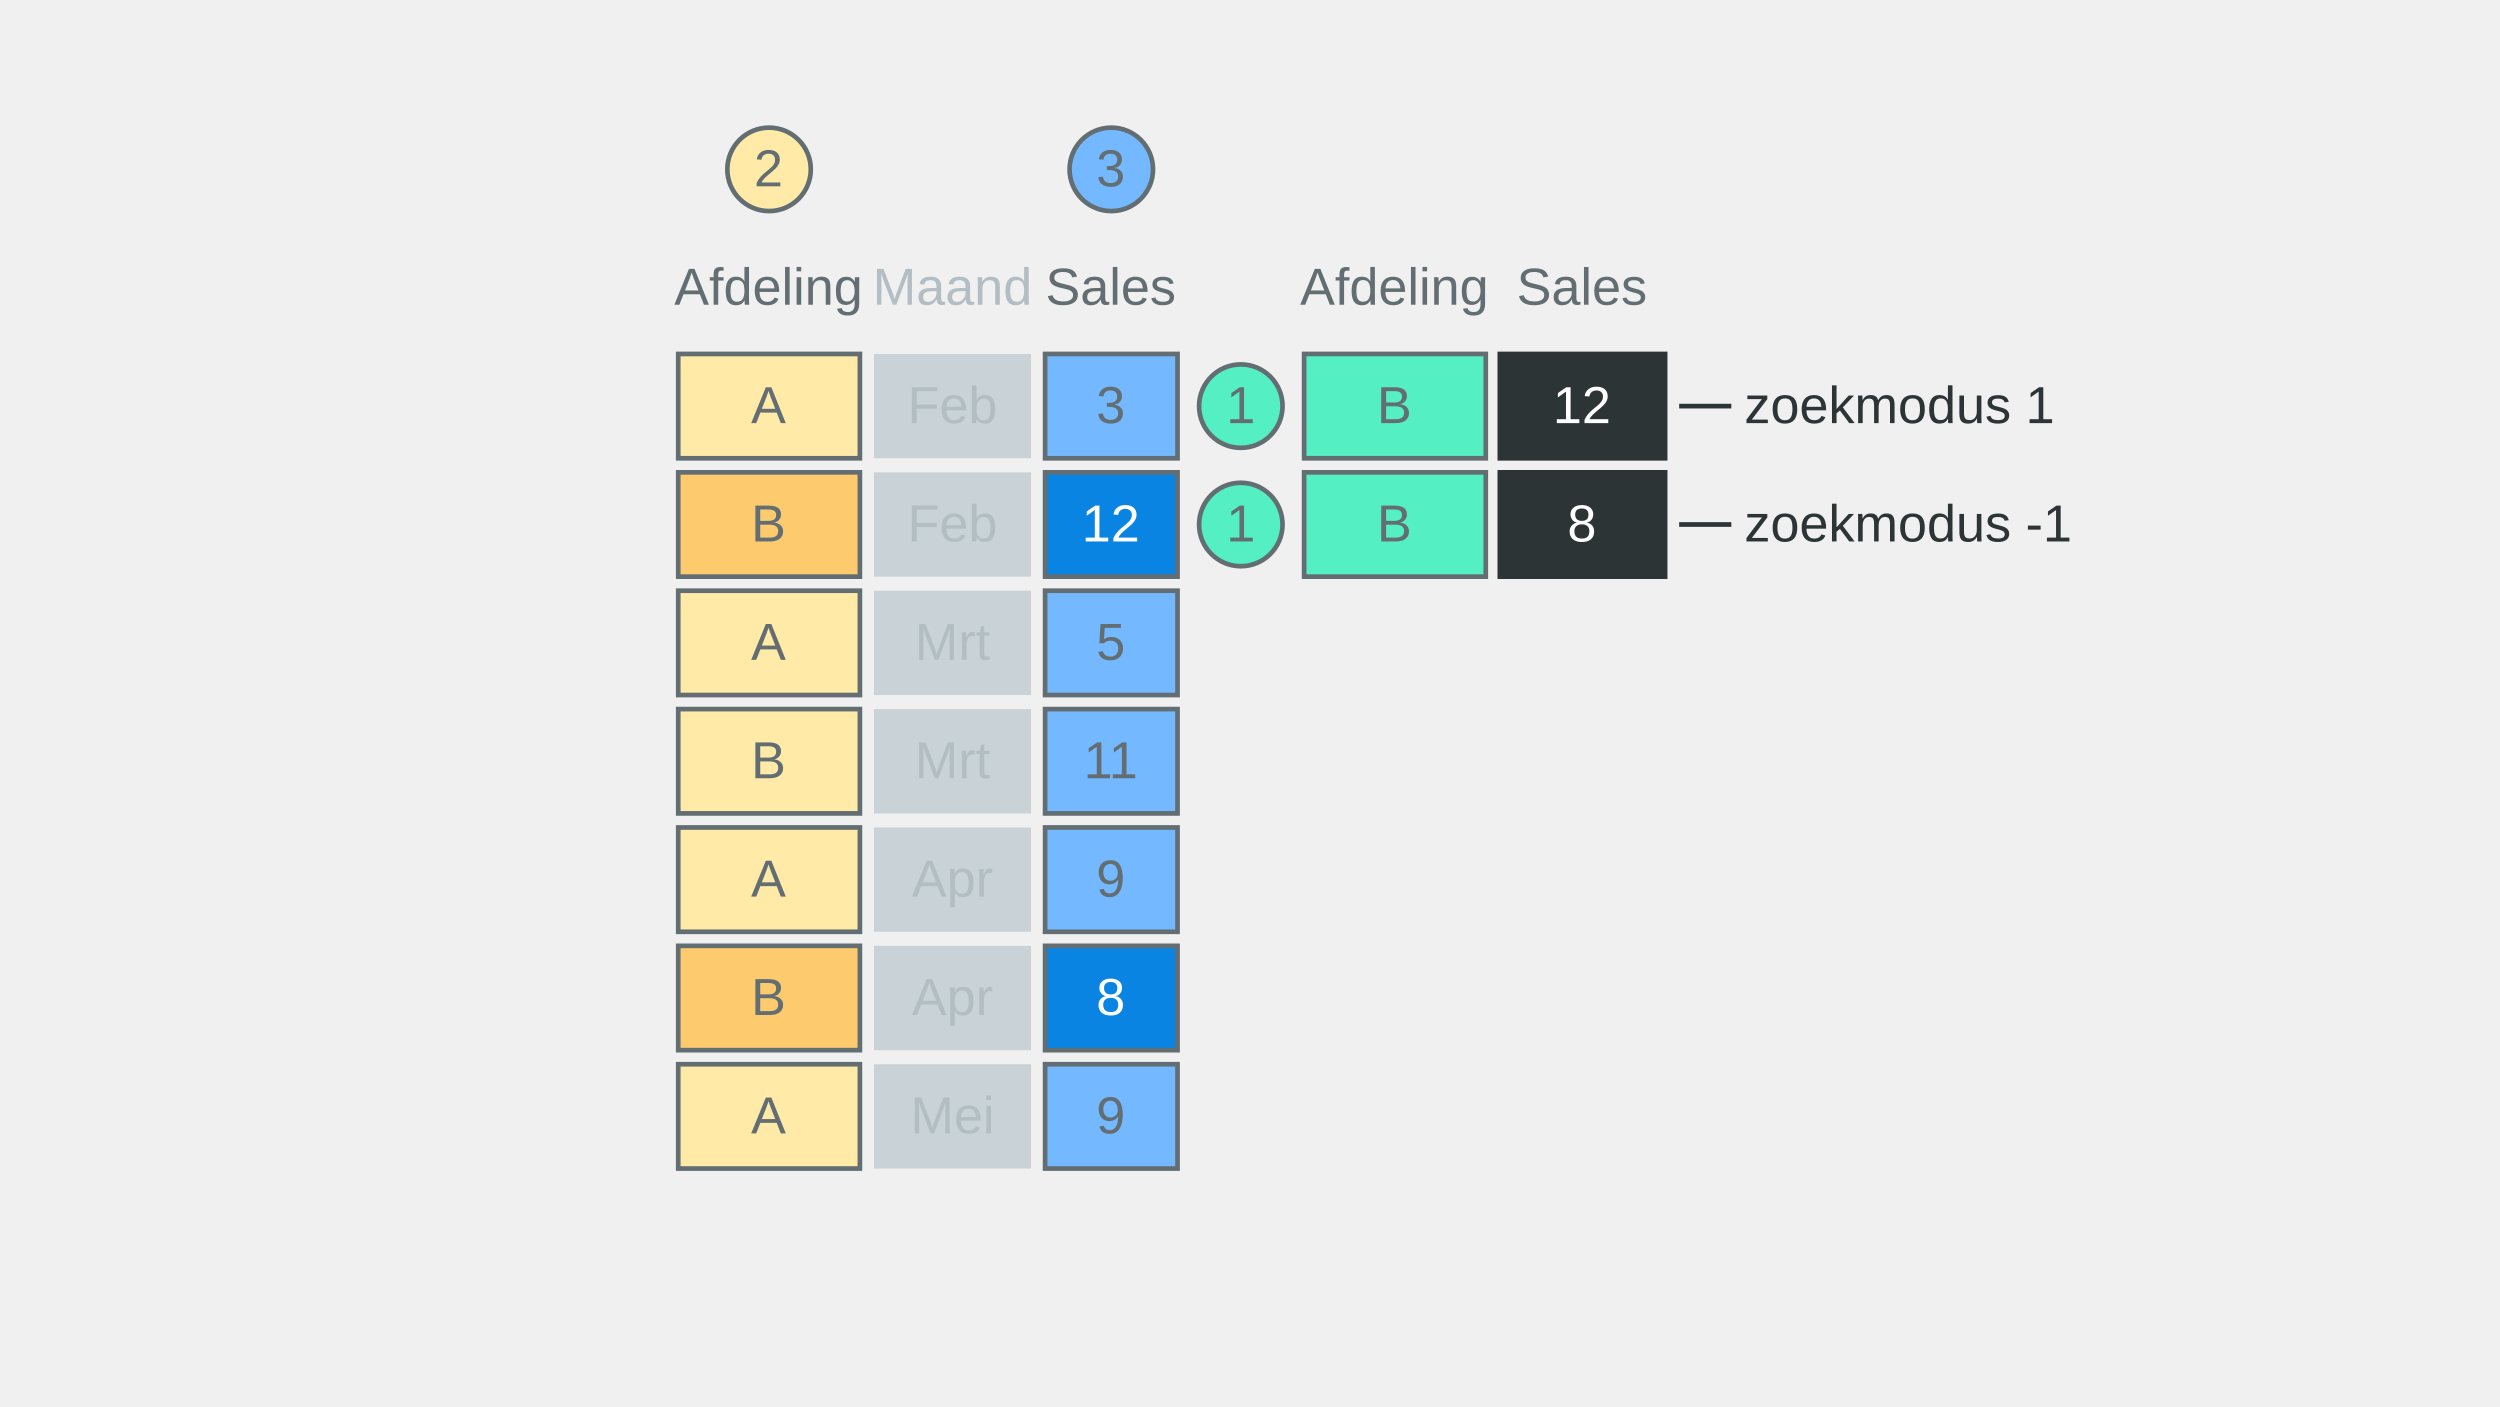
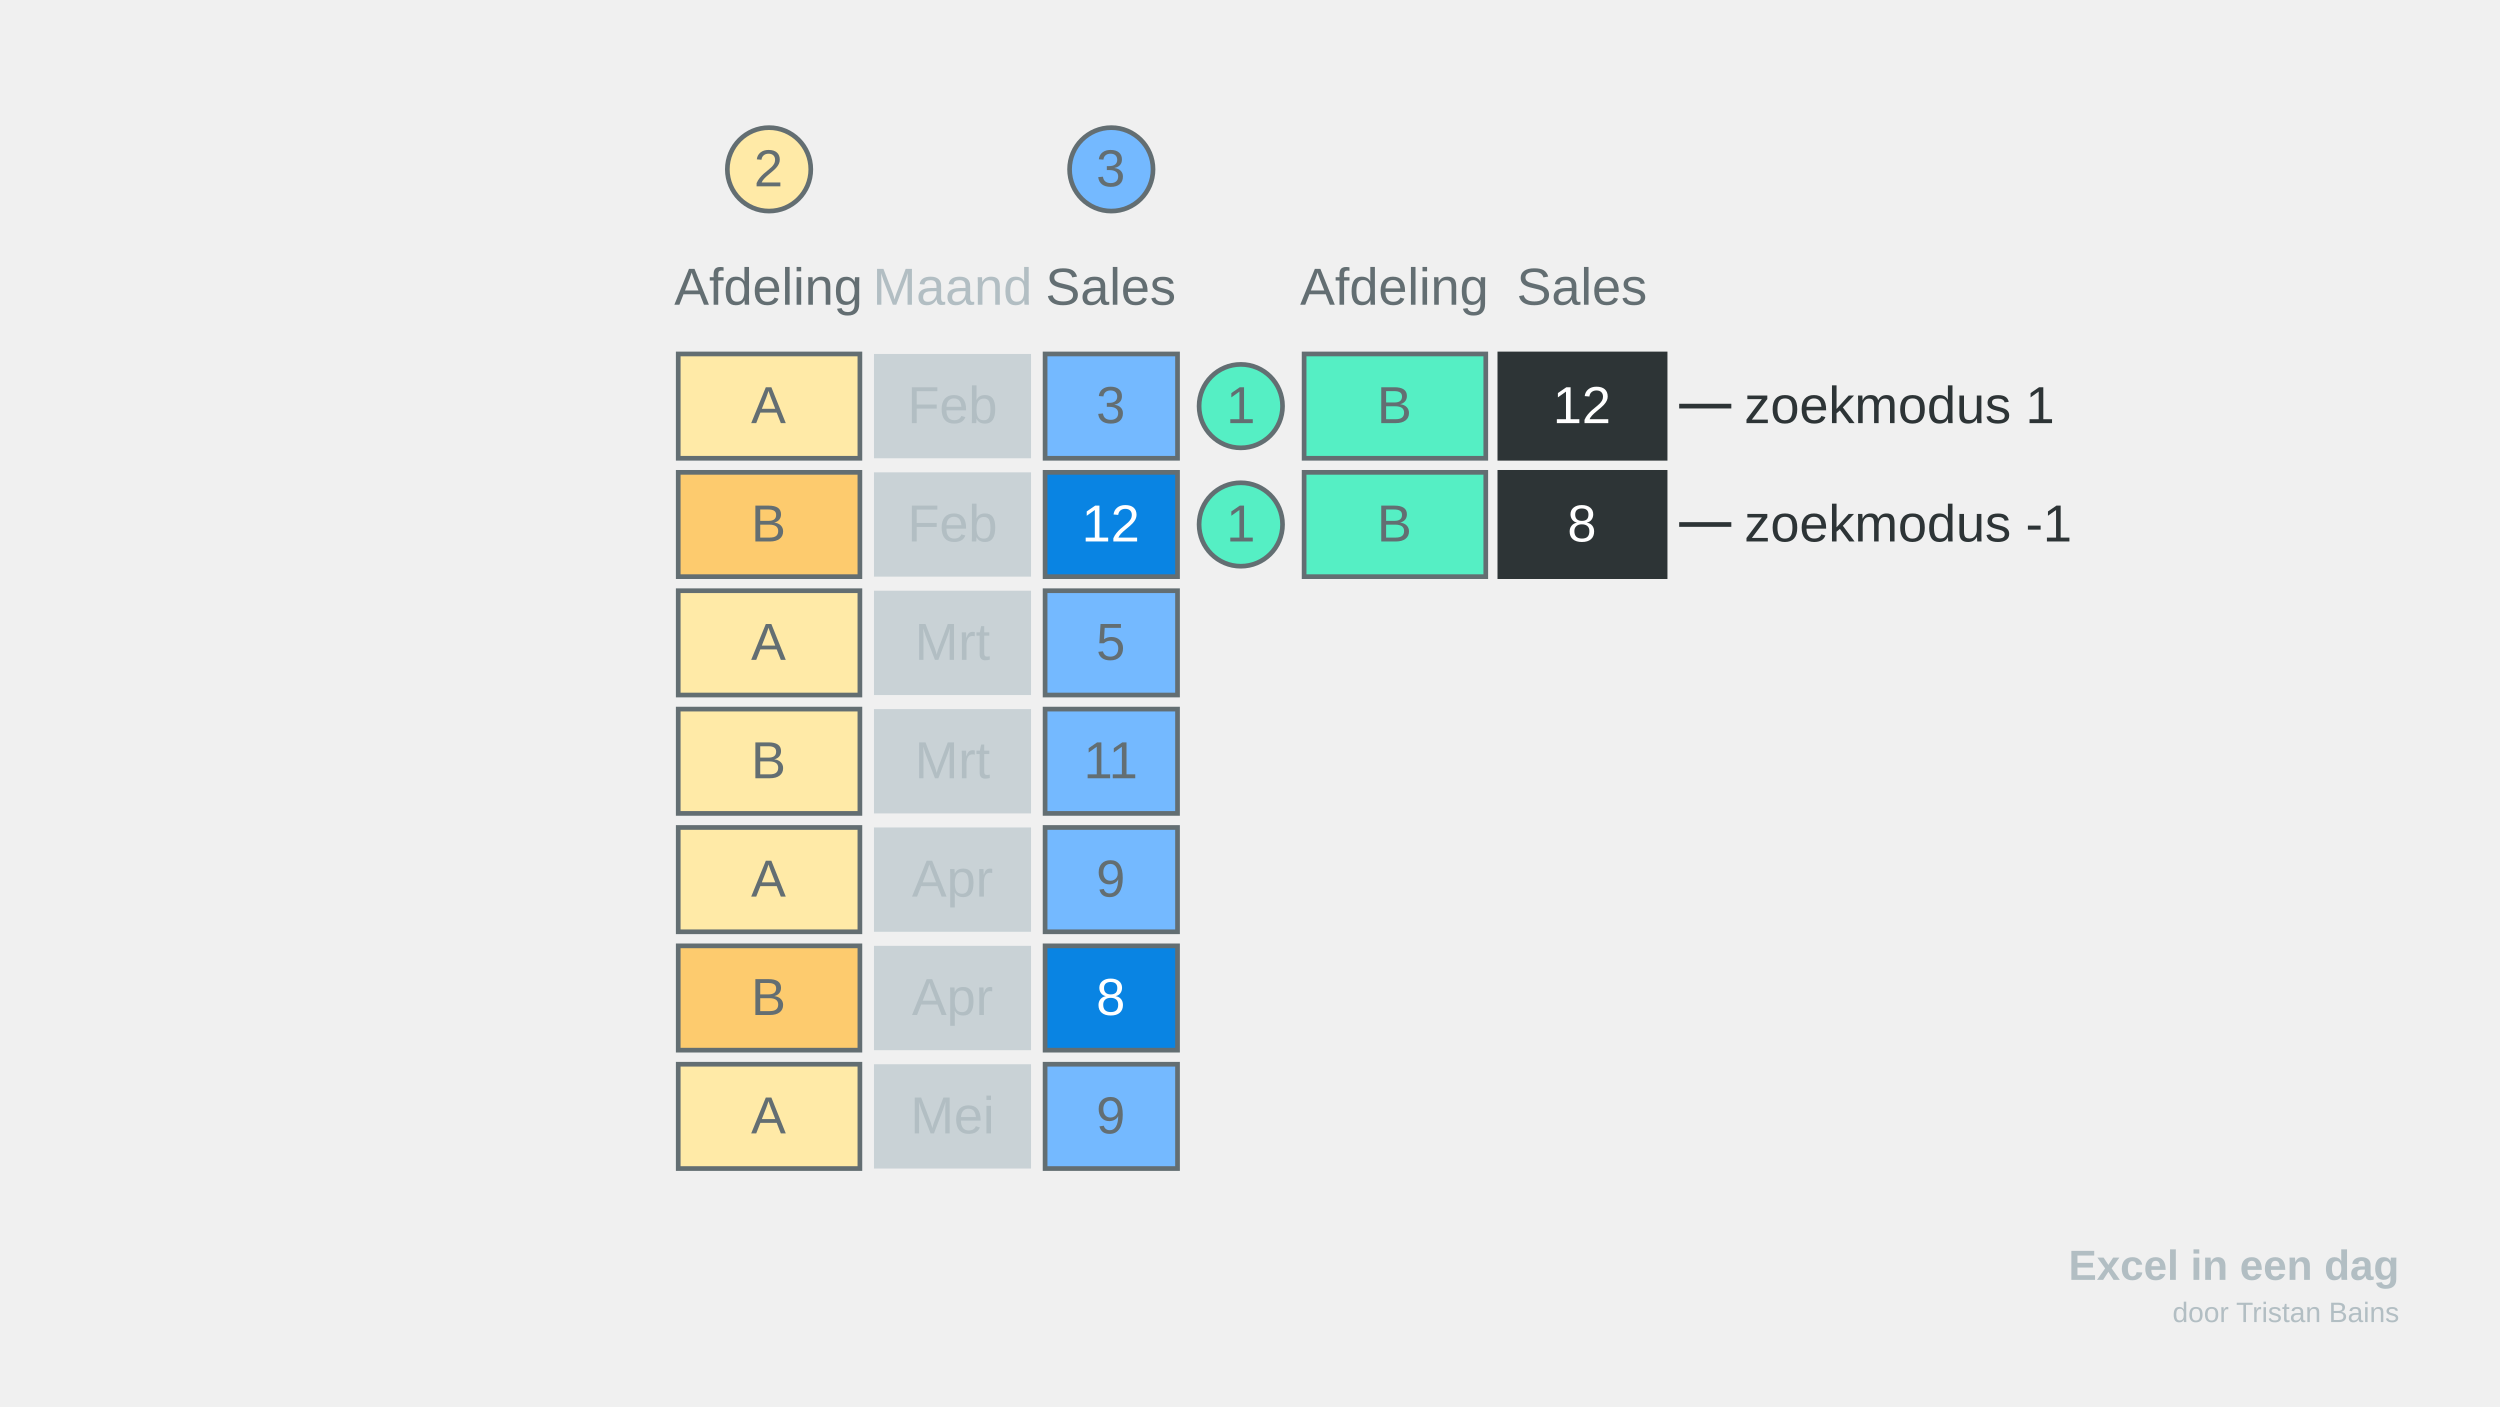
<svg xmlns="http://www.w3.org/2000/svg" viewBox="0 0 2133 1200" style="background-color:#dfe6e9" title="X.ZOEKEN-functie-zoekmodus" alt="X.ZOEKEN-functie-zoekmodus" font-family="Sans,Arial" dy="0.25em" text-anchor="middle">
+   <g>
+     <text x="2047" y="1128" fill="#b2bec3" font-weight="normal" font-size="24" text-anchor="end">door Tristan Bains</text>
+   </g>
+   <g>
+     <text x="2047" y="1092" fill="#b2bec3" font-weight="bold" font-size="36" text-anchor="end">Excel in een dag</text>
+   </g>
  <g id="box" transform="translate(566.6667 100.0)">
    <g id="B1">
      <circle cx="89.5" cy="44.5" r="35.6" fill="#ffeaa7" stroke="#636e72" stroke-width="4" />
      <text x="89" y="59" fill="#636e72" font-size="44.5">2</text>
    </g>
    <g id="D1">
      <circle cx="381.5" cy="44.5" r="35.6" fill="#74b9ff" stroke="#636e72" stroke-width="4" />
      <text x="381" y="59" fill="#636e72" font-size="44.5">3</text>
    </g>
    <g id="B2">
      <rect x="12" y="101" width="155" height="89" fill="transparent" stroke="transparent" stroke-width="4" />
      <text x="89" y="160" fill="#636e72" font-size="44.5">Afdeling</text>
    </g>
    <g id="C2">
      <rect x="179" y="101" width="134" height="89" fill="transparent" stroke="transparent" stroke-width="4" />
      <text x="246" y="160" fill="#b2bec3" font-size="44.5">Maand</text>
    </g>
    <g id="D2">
      <rect x="325" y="101" width="113" height="89" fill="transparent" stroke="transparent" stroke-width="4" />
      <text x="381" y="160" fill="#636e72" font-size="44.5">Sales</text>
    </g>
    <g id="F2">
      <rect x="546" y="101" width="155" height="89" fill="transparent" stroke="transparent" stroke-width="4" />
      <text x="623" y="160" fill="#636e72" font-size="44.5">Afdeling</text>
    </g>
    <g id="G2">
      <rect x="713" y="101" width="141" height="89" fill="transparent" stroke="transparent" stroke-width="4" />
      <text x="783" y="160" fill="#636e72" font-size="44.5">Sales</text>
    </g>
    <g id="B3">
      <rect x="12" y="202" width="155" height="89" fill="#ffeaa7" stroke="#636e72" stroke-width="4" />
      <text x="89" y="261" fill="#636e72" font-size="44.5">A</text>
    </g>
    <g id="C3">
      <rect x="179" y="202" width="134" height="89" fill="#C9D2D6" stroke="transparent" stroke-width="4" />
      <text x="246" y="261" fill="#b2bec3" font-size="44.5">Feb</text>
    </g>
    <g id="D3">
      <rect x="325" y="202" width="113" height="89" fill="#74b9ff" stroke="#636e72" stroke-width="4" />
      <text x="381" y="261" fill="#636e72" font-size="44.5">3</text>
    </g>
    <g id="E3">
      <circle cx="492.0" cy="246.5" r="35.6" fill="#55efc4" stroke="#636e72" stroke-width="4" />
      <text x="492" y="261" fill="#636e72" font-size="44.5">1</text>
    </g>
    <g id="F3">
      <rect x="546" y="202" width="155" height="89" fill="#55efc4" stroke="#636e72" stroke-width="4" />
      <text x="623" y="261" fill="#636e72" font-size="44.5">B</text>
    </g>
    <g id="G3">
      <rect x="713" y="202" width="141" height="89" fill="#2d3436" stroke="#2d3436" stroke-width="4" />
      <text x="783" y="261" fill="#ffffff" font-size="44.5">12</text>
    </g>
    <g id="G3_comment">
      <line x1="866" y1="246.5" x2="910.5" y2="246.5" stroke-width="4" stroke="#2d3436" />
      <text x="866" y="261" fill="#2d3436" font-size="44.5" text-anchor="start" dx="55.625">zoekmodus 1</text>
    </g>
    <g id="B4">
      <rect x="12" y="303" width="155" height="89" fill="#fdcb6e" stroke="#636e72" stroke-width="4" />
      <text x="89" y="362" fill="#636e72" font-size="44.5">B</text>
    </g>
    <g id="C4">
      <rect x="179" y="303" width="134" height="89" fill="#C9D2D6" stroke="transparent" stroke-width="4" />
      <text x="246" y="362" fill="#b2bec3" font-size="44.5">Feb</text>
    </g>
    <g id="D4">
      <rect x="325" y="303" width="113" height="89" fill="#0984e3" stroke="#636e72" stroke-width="4" />
      <text x="381" y="362" fill="#ffffff" font-size="44.5">12</text>
    </g>
    <g id="E4">
      <circle cx="492.0" cy="347.5" r="35.6" fill="#55efc4" stroke="#636e72" stroke-width="4" />
      <text x="492" y="362" fill="#636e72" font-size="44.5">1</text>
    </g>
    <g id="F4">
      <rect x="546" y="303" width="155" height="89" fill="#55efc4" stroke="#636e72" stroke-width="4" />
      <text x="623" y="362" fill="#636e72" font-size="44.5">B</text>
    </g>
    <g id="G4">
      <rect x="713" y="303" width="141" height="89" fill="#2d3436" stroke="#2d3436" stroke-width="4" />
      <text x="783" y="362" fill="#ffffff" font-size="44.5">8</text>
    </g>
    <g id="G4_comment">
      <line x1="866" y1="347.5" x2="910.5" y2="347.5" stroke-width="4" stroke="#2d3436" />
      <text x="866" y="362" fill="#2d3436" font-size="44.5" text-anchor="start" dx="55.625">zoekmodus -1</text>
    </g>
    <g id="B5">
      <rect x="12" y="404" width="155" height="89" fill="#ffeaa7" stroke="#636e72" stroke-width="4" />
      <text x="89" y="463" fill="#636e72" font-size="44.5">A</text>
    </g>
    <g id="C5">
      <rect x="179" y="404" width="134" height="89" fill="#C9D2D6" stroke="transparent" stroke-width="4" />
      <text x="246" y="463" fill="#b2bec3" font-size="44.5">Mrt</text>
    </g>
    <g id="D5">
      <rect x="325" y="404" width="113" height="89" fill="#74b9ff" stroke="#636e72" stroke-width="4" />
      <text x="381" y="463" fill="#636e72" font-size="44.5">5</text>
    </g>
    <g id="B6">
      <rect x="12" y="505" width="155" height="89" fill="#ffeaa7" stroke="#636e72" stroke-width="4" />
      <text x="89" y="564" fill="#636e72" font-size="44.5">B</text>
    </g>
    <g id="C6">
      <rect x="179" y="505" width="134" height="89" fill="#C9D2D6" stroke="transparent" stroke-width="4" />
      <text x="246" y="564" fill="#b2bec3" font-size="44.5">Mrt</text>
    </g>
    <g id="D6">
      <rect x="325" y="505" width="113" height="89" fill="#74b9ff" stroke="#636e72" stroke-width="4" />
      <text x="381" y="564" fill="#636e72" font-size="44.5">11</text>
    </g>
    <g id="B7">
      <rect x="12" y="606" width="155" height="89" fill="#ffeaa7" stroke="#636e72" stroke-width="4" />
      <text x="89" y="665" fill="#636e72" font-size="44.5">A</text>
    </g>
    <g id="C7">
      <rect x="179" y="606" width="134" height="89" fill="#C9D2D6" stroke="transparent" stroke-width="4" />
      <text x="246" y="665" fill="#b2bec3" font-size="44.5">Apr</text>
    </g>
    <g id="D7">
      <rect x="325" y="606" width="113" height="89" fill="#74b9ff" stroke="#636e72" stroke-width="4" />
      <text x="381" y="665" fill="#636e72" font-size="44.5">9</text>
    </g>
    <g id="B8">
      <rect x="12" y="707" width="155" height="89" fill="#fdcb6e" stroke="#636e72" stroke-width="4" />
      <text x="89" y="766" fill="#636e72" font-size="44.5">B</text>
    </g>
    <g id="C8">
      <rect x="179" y="707" width="134" height="89" fill="#C9D2D6" stroke="transparent" stroke-width="4" />
      <text x="246" y="766" fill="#b2bec3" font-size="44.5">Apr</text>
    </g>
    <g id="D8">
      <rect x="325" y="707" width="113" height="89" fill="#0984e3" stroke="#636e72" stroke-width="4" />
      <text x="381" y="766" fill="#ffffff" font-size="44.5">8</text>
    </g>
    <g id="B9">
      <rect x="12" y="808" width="155" height="89" fill="#ffeaa7" stroke="#636e72" stroke-width="4" />
      <text x="89" y="867" fill="#636e72" font-size="44.5">A</text>
    </g>
    <g id="C9">
      <rect x="179" y="808" width="134" height="89" fill="#C9D2D6" stroke="transparent" stroke-width="4" />
      <text x="246" y="867" fill="#b2bec3" font-size="44.5">Mei</text>
    </g>
    <g id="D9">
      <rect x="325" y="808" width="113" height="89" fill="#74b9ff" stroke="#636e72" stroke-width="4" />
      <text x="381" y="867" fill="#636e72" font-size="44.5">9</text>
    </g>
  </g>
</svg>
